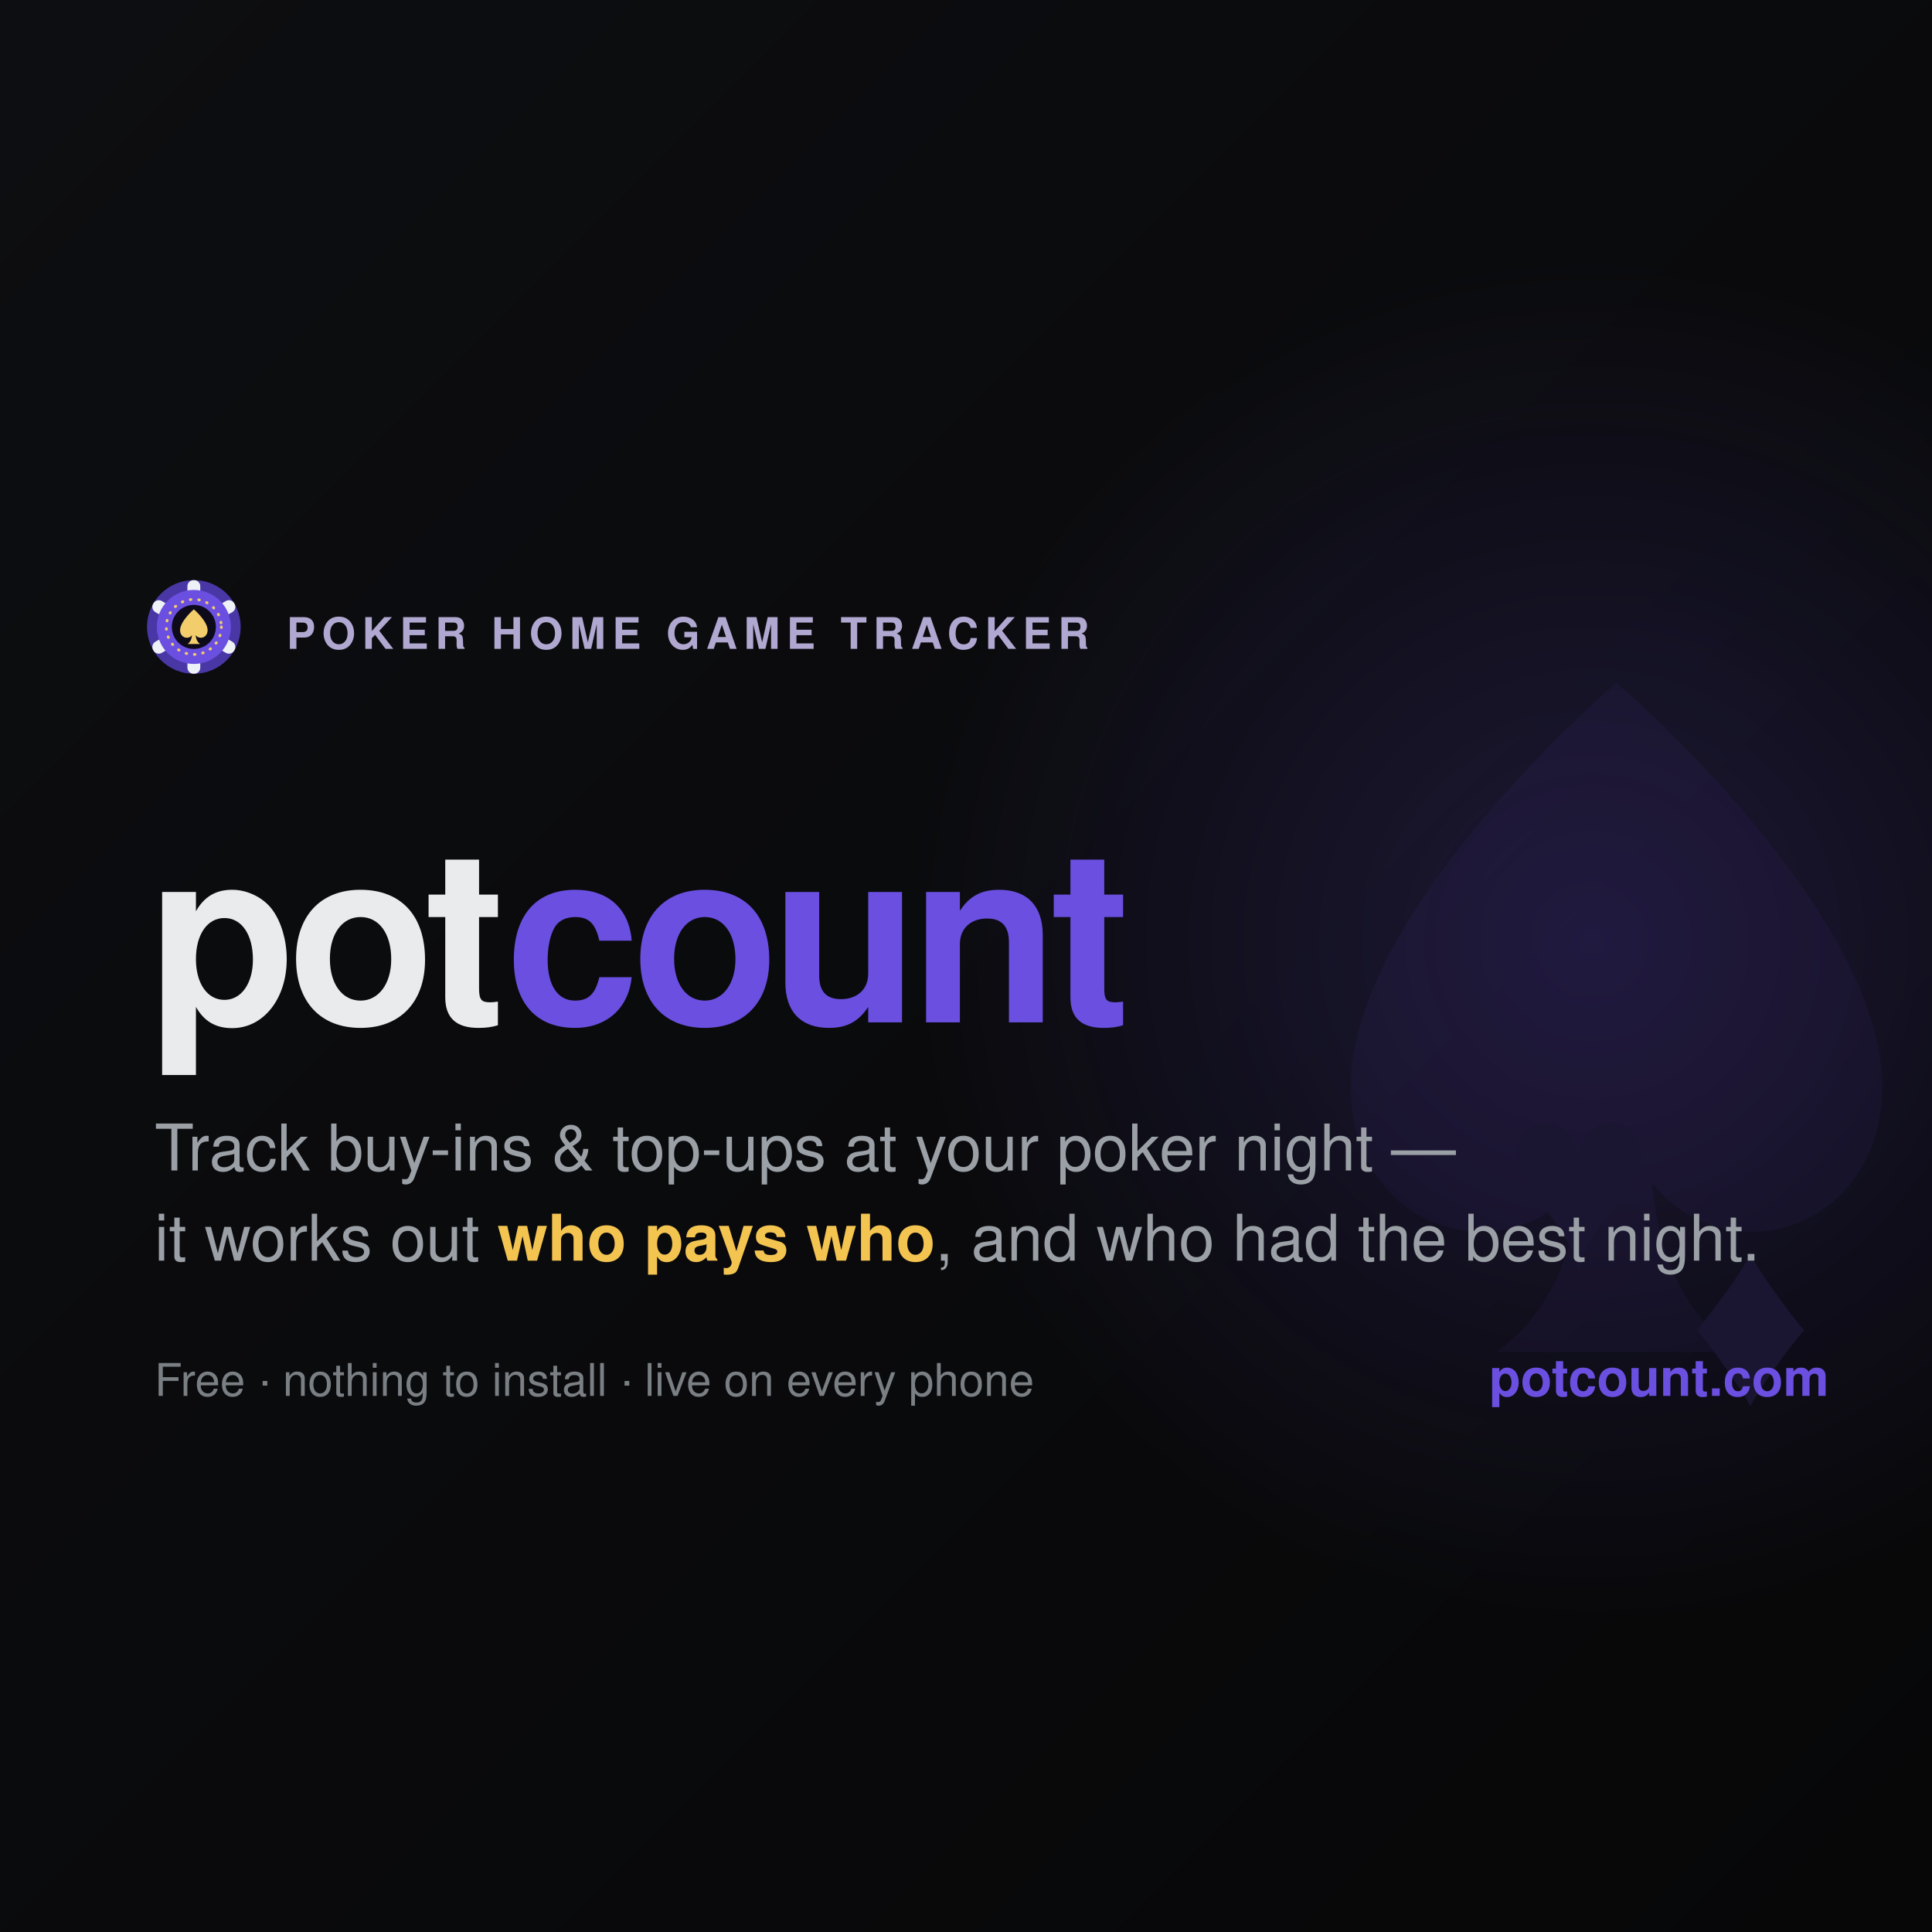
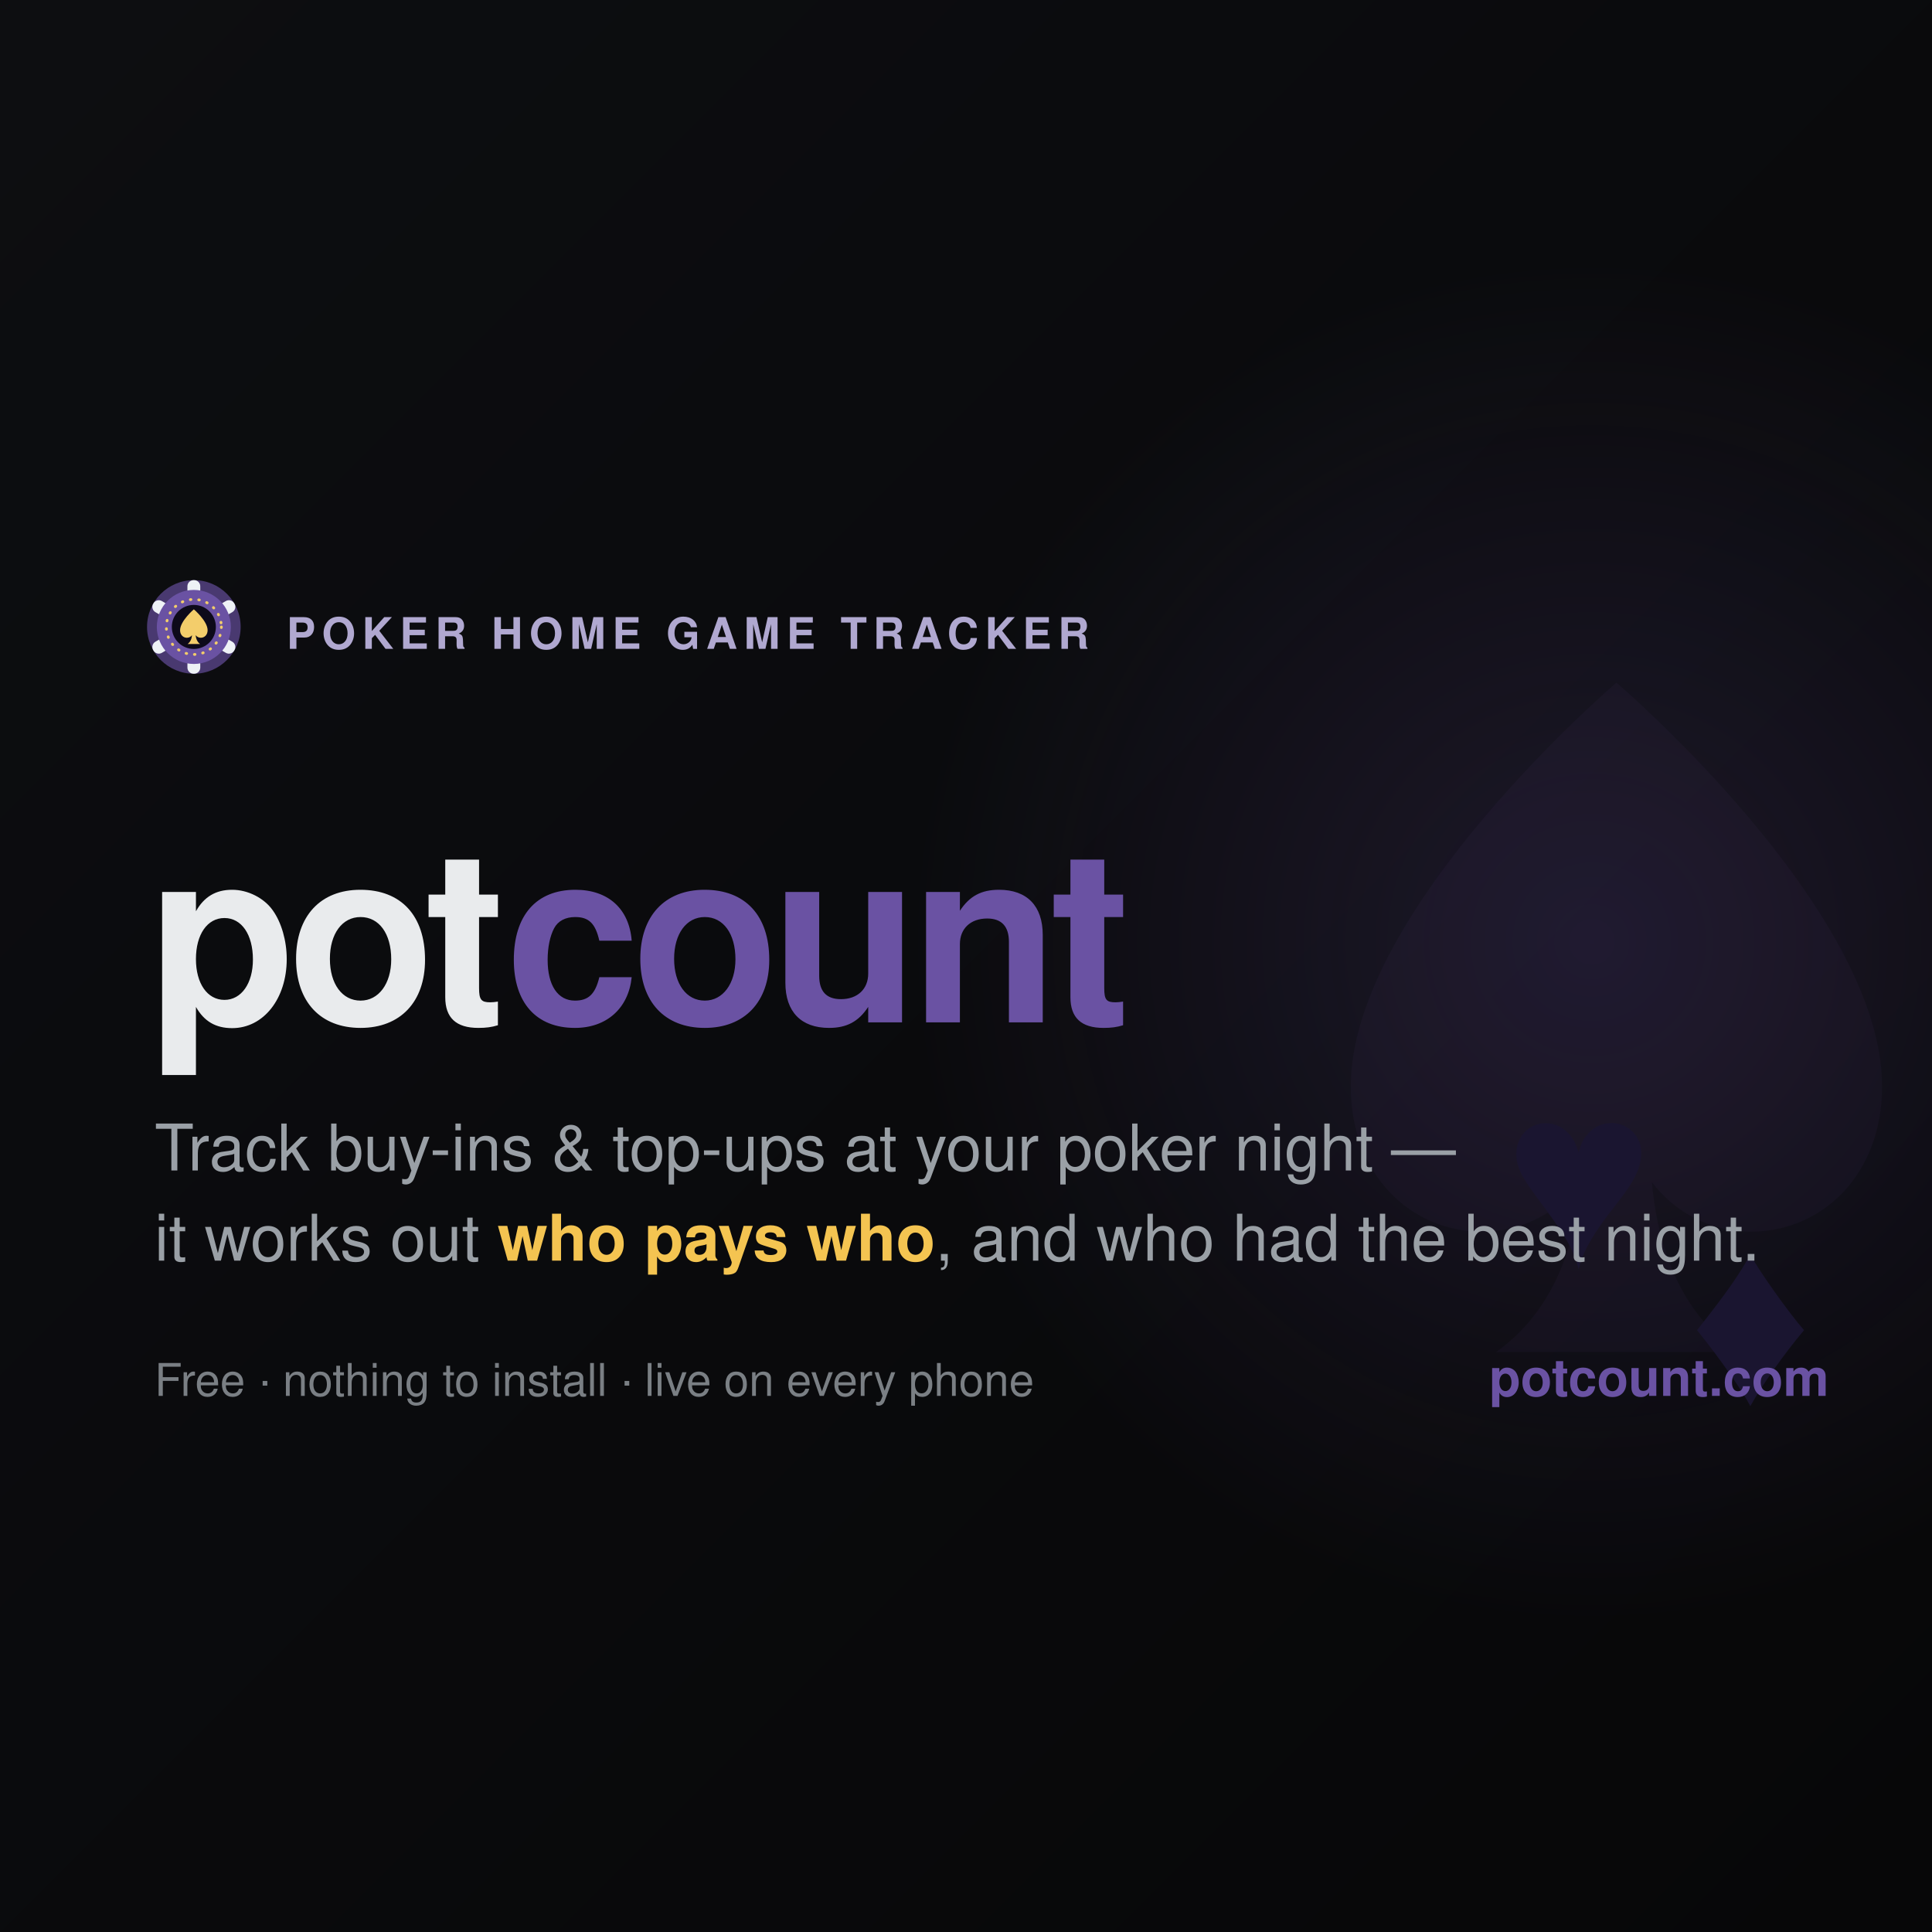
<svg xmlns="http://www.w3.org/2000/svg" width="1200" height="1200" viewBox="0 0 1200 1200" font-family="'Helvetica Neue', Helvetica, Arial, sans-serif">
  <defs>
    <linearGradient id="bg" x1="0" y1="0" x2="1" y2="1">
      <stop offset="0" stop-color="#0d0e11" />
      <stop offset="1" stop-color="#070708" />
    </linearGradient>
    <radialGradient id="glow" cx="0.5" cy="0.5" r="0.5">
-       <stop offset="0" stop-color="#6b4fe0" stop-opacity="0.20" />
-       <stop offset="1" stop-color="#6b4fe0" stop-opacity="0" />
+       <stop offset="0" stop-color="#6a52a3" stop-opacity="0.20" />
+       <stop offset="1" stop-color="#6a52a3" stop-opacity="0" />
    </radialGradient>
  </defs>
  <rect width="1200" height="1200" fill="url(#bg)" />
  <g transform="translate(0 285)">
    <circle cx="990" cy="300" r="430" fill="url(#glow)" />
-     <path transform="translate(740 95) scale(22)" fill="#6b4fe0" fill-opacity="0.06" d="M12 2C12 2 4.5 8.4 4.5 13.4C4.5 15.9 6.2 17.5 8.2 17.5C9.4 17.5 10.4 16.9 11 16.1C10.8 18.3 10 19.9 8.6 20.9L15.4 20.9C14 19.9 13.2 18.3 13 16.1C13.6 16.9 14.6 17.5 15.8 17.5C17.8 17.5 19.5 15.9 19.5 13.4C19.5 8.4 12 2 12 2Z" />
+     <path transform="translate(740 95) scale(22)" fill="#6a52a3" fill-opacity="0.06" d="M12 2C12 2 4.5 8.4 4.5 13.4C4.5 15.9 6.2 17.5 8.2 17.5C9.4 17.5 10.4 16.9 11 16.1C10.8 18.3 10 19.9 8.6 20.9L15.4 20.9C14 19.9 13.2 18.3 13 16.1C13.6 16.9 14.6 17.5 15.8 17.5C17.8 17.5 19.5 15.9 19.5 13.4C19.5 8.4 12 2 12 2Z" />
    <g font-size="120" font-weight="700" fill="#1a1530">
      <text x="945" y="500">♥</text>
      <text x="1055" y="585">♦</text>
    </g>
    <g transform="translate(90 74) scale(1.9)">
-       <circle cx="16" cy="16" r="15.3" fill="#4a37a6" />
+       <circle cx="16" cy="16" r="15.3" fill="#493970" />
      <g fill="#eef2f6">
        <rect x="13.9" y="0.7" width="4.2" height="5.2" rx="2" />
        <g transform="rotate(60 16 16)">
          <rect x="13.9" y="0.7" width="4.2" height="5.2" rx="2" />
        </g>
        <g transform="rotate(120 16 16)">
          <rect x="13.9" y="0.7" width="4.2" height="5.2" rx="2" />
        </g>
        <g transform="rotate(180 16 16)">
          <rect x="13.9" y="0.7" width="4.2" height="5.2" rx="2" />
        </g>
        <g transform="rotate(240 16 16)">
          <rect x="13.9" y="0.7" width="4.2" height="5.2" rx="2" />
        </g>
        <g transform="rotate(300 16 16)">
          <rect x="13.9" y="0.7" width="4.2" height="5.2" rx="2" />
        </g>
      </g>
-       <circle cx="16" cy="16" r="12.1" fill="#6b4fe0" />
+       <circle cx="16" cy="16" r="12.1" fill="#6a52a3" />
      <circle cx="16" cy="16" r="9" fill="none" stroke="#f3cd6b" stroke-width="0.9" stroke-dasharray="0.2 2.55" stroke-linecap="round" />
      <circle cx="16" cy="16" r="7.2" fill="#0d0a1a" />
      <path transform="translate(16 16) scale(0.6) translate(-12 -11.6)" fill="#f3cd6b" d="M12 2C12 2 4.5 8.4 4.5 13.4C4.5 15.9 6.2 17.5 8.2 17.5C9.4 17.5 10.4 16.9 11 16.1C10.8 18.3 10 19.9 8.6 20.9L15.4 20.9C14 19.9 13.2 18.3 13 16.1C13.6 16.9 14.6 17.5 15.8 17.5C17.8 17.5 19.5 15.9 19.5 13.4C19.5 8.4 12 2 12 2Z" />
    </g>
    <text x="178" y="118" font-size="27" font-weight="700" letter-spacing="4" fill="#b0a8d0">POKER HOME GAME TRACKER</text>
-     <text x="92" y="350" font-size="150" font-weight="800" letter-spacing="-5" fill="#e9ebed">pot<tspan fill="#6b4fe0">count</tspan>
+     <text x="92" y="350" font-size="150" font-weight="800" letter-spacing="-5" fill="#e9ebed">pot<tspan fill="#6a52a3">count</tspan>
    </text>
    <text x="96" y="442" font-size="40" fill="#9aa0a6">Track buy-ins &amp; top-ups at your poker night —</text>
    <text x="96" y="498" font-size="40" fill="#9aa0a6">it works out <tspan fill="#f4c451" font-weight="700">who pays who</tspan>, and who had the best night.</text>
    <text x="96" y="582" font-size="28" fill="#7a7f84">Free · nothing to install · live on every phone</text>
-     <text x="1136" y="582" font-size="32" font-weight="700" text-anchor="end" fill="#6b4fe0">potcount.com</text>
+     <text x="1136" y="582" font-size="32" font-weight="700" text-anchor="end" fill="#6a52a3">potcount.com</text>
  </g>
</svg>
